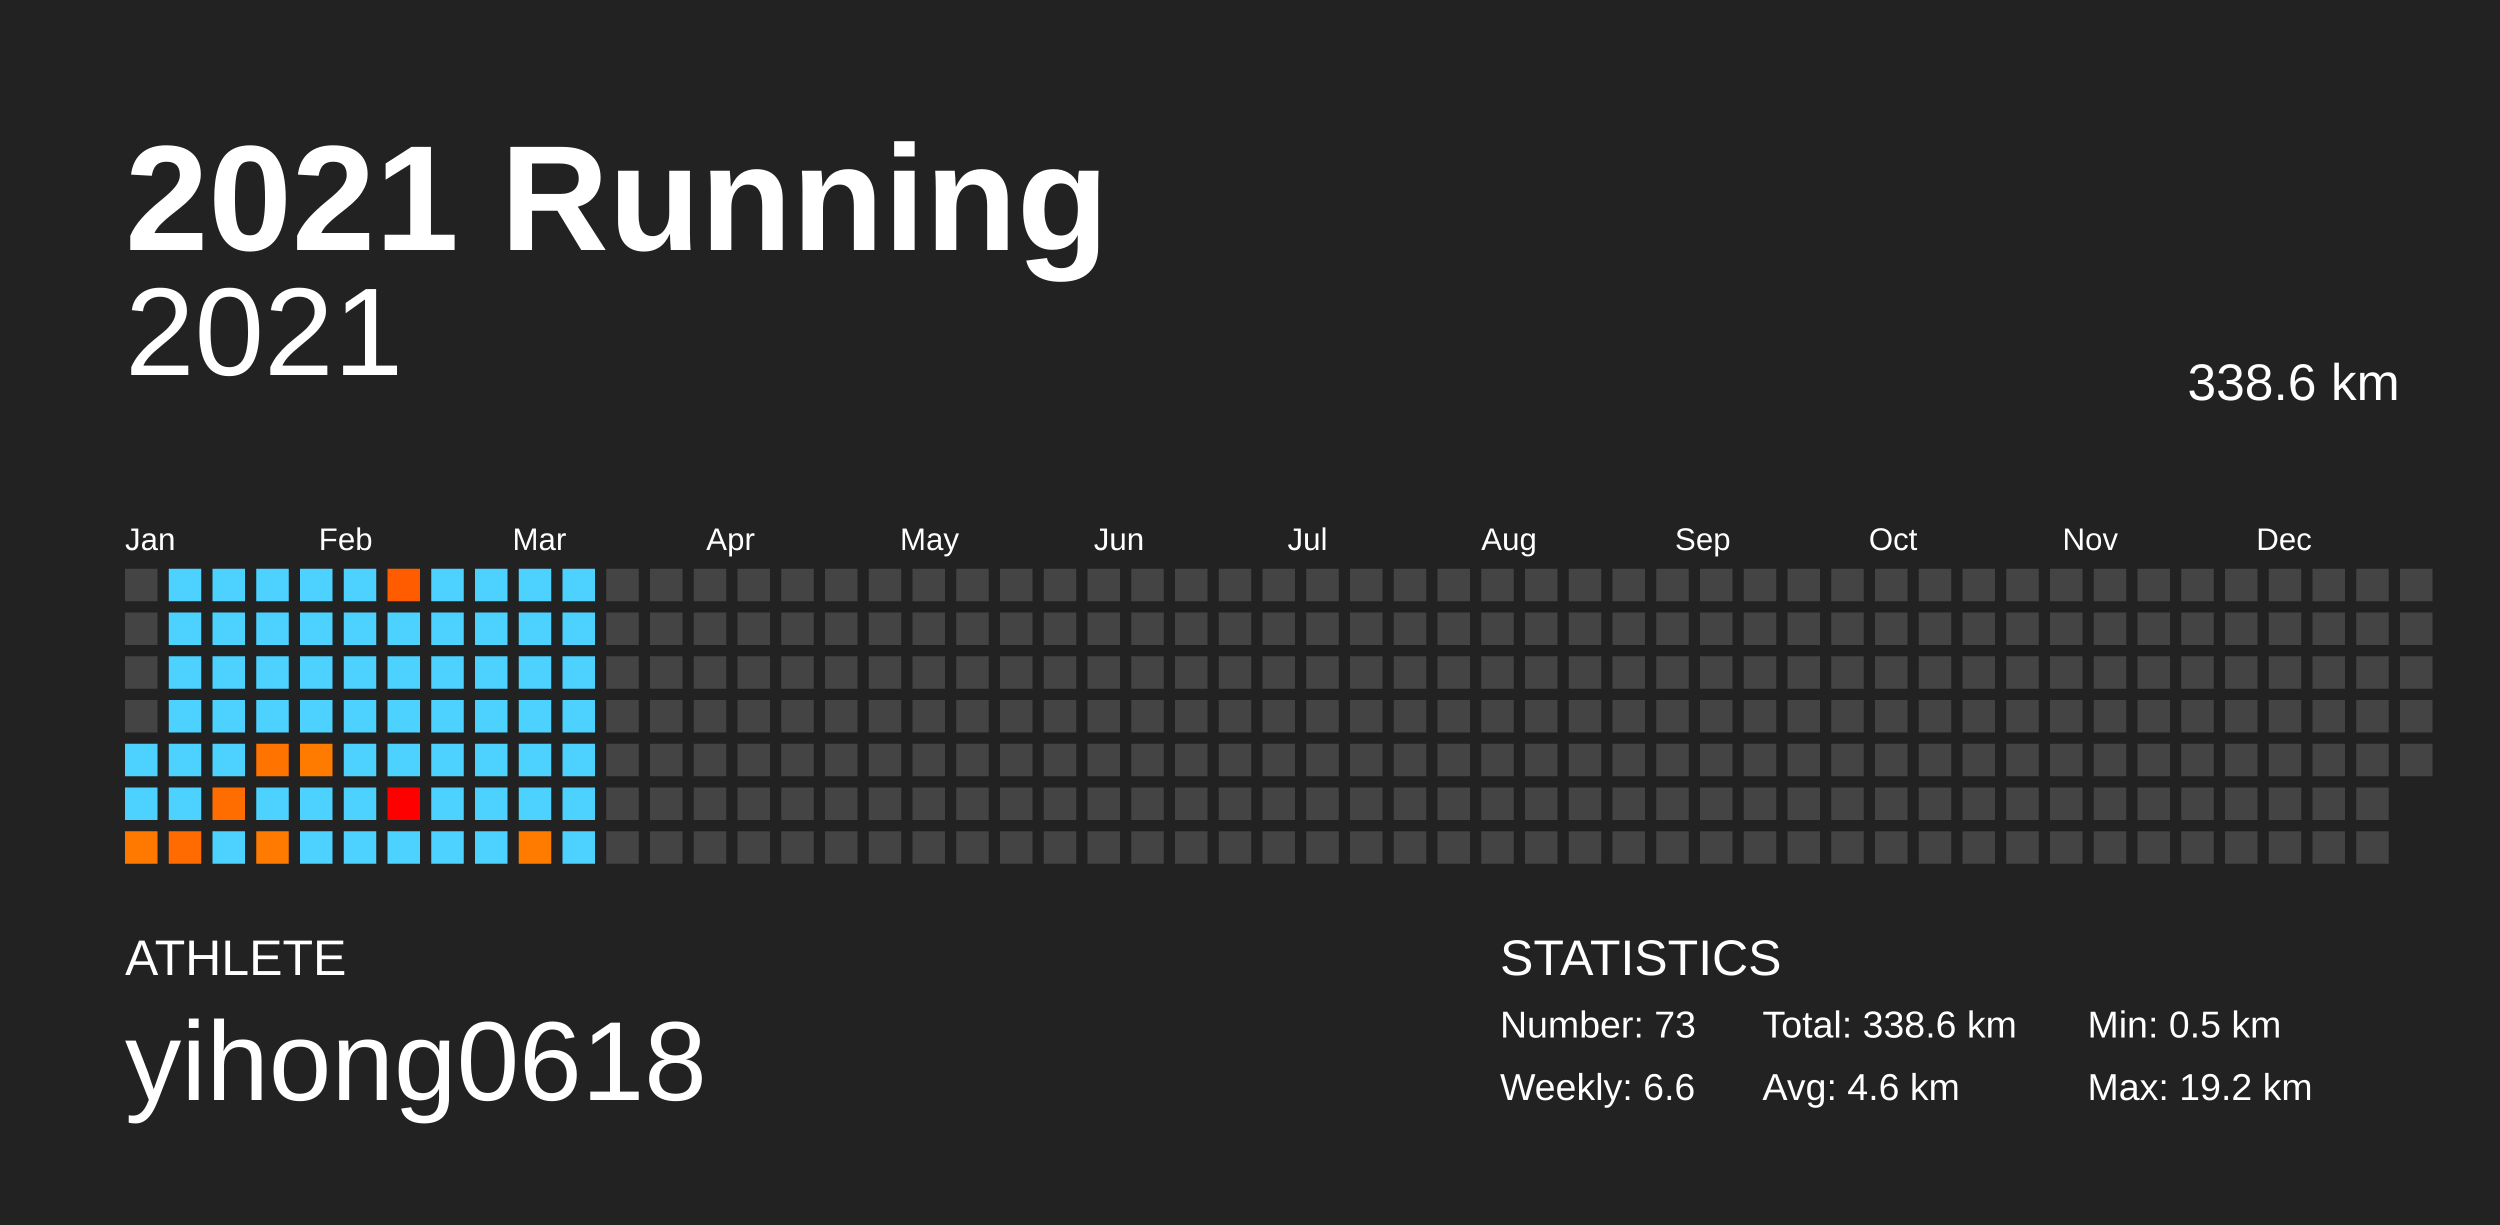
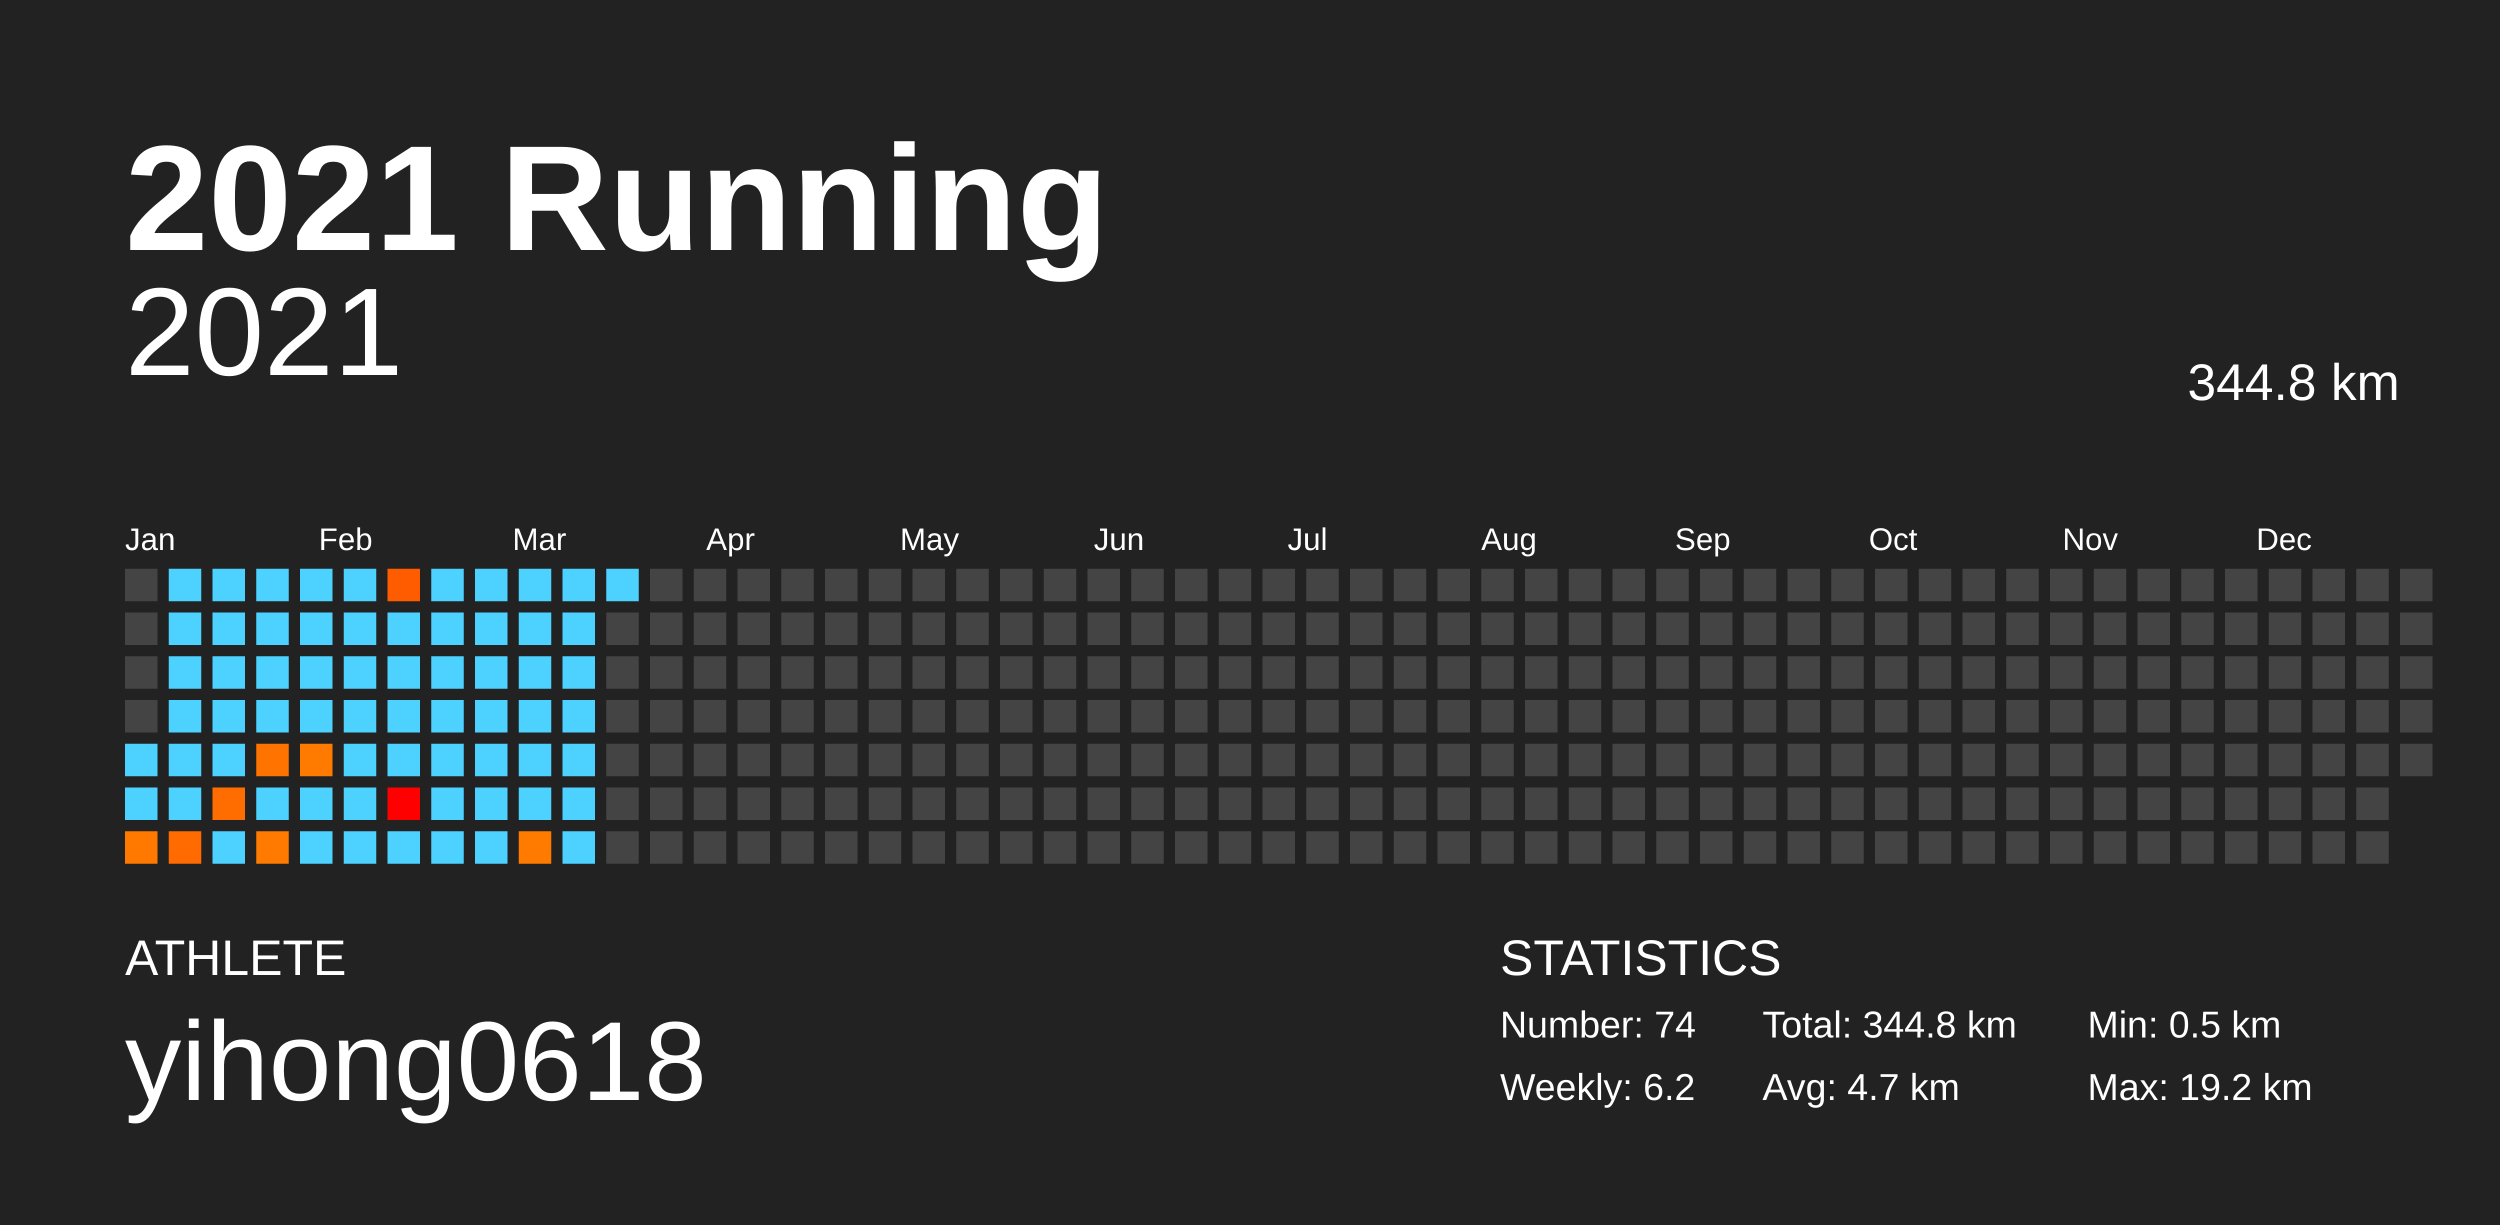
<svg xmlns="http://www.w3.org/2000/svg" baseProfile="full" height="98mm" version="1.1" viewBox="0,0,200,98" width="200mm">
  <defs />
  <rect fill="#222222" height="98" width="200" x="0" y="0" />
  <text fill="#FFFFFF" style="font-size:12px; font-family:Arial; font-weight:bold;" x="10" y="20">2021 Running</text>
  <text fill="#FFFFFF" style="font-size:4px; font-family:Arial" x="10" y="78">ATHLETE</text>
  <text fill="#FFFFFF" style="font-size:9px; font-family:Arial" x="10" y="88">yihong0618</text>
  <text fill="#FFFFFF" style="font-size:4px; font-family:Arial" x="120" y="78">STATISTICS</text>
-   <text fill="#FFFFFF" style="font-size:3px; font-family:Arial" x="120" y="83">Number: 73</text>
-   <text fill="#FFFFFF" style="font-size:3px; font-family:Arial" x="120" y="88">Weekly: 6.6</text>
-   <text fill="#FFFFFF" style="font-size:3px; font-family:Arial" x="141" y="83">Total: 338.6 km</text>
-   <text fill="#FFFFFF" style="font-size:3px; font-family:Arial" x="141" y="88">Avg: 4.6 km</text>
+   <text fill="#FFFFFF" style="font-size:3px; font-family:Arial" x="120" y="83">Number: 74</text>
+   <text fill="#FFFFFF" style="font-size:3px; font-family:Arial" x="120" y="88">Weekly: 6.2</text>
+   <text fill="#FFFFFF" style="font-size:3px; font-family:Arial" x="141" y="83">Total: 344.8 km</text>
+   <text fill="#FFFFFF" style="font-size:3px; font-family:Arial" x="141" y="88">Avg: 4.7 km</text>
  <text fill="#FFFFFF" style="font-size:3px; font-family:Arial" x="167" y="83">Min: 0.5 km</text>
  <text fill="#FFFFFF" style="font-size:3px; font-family:Arial" x="167" y="88">Max: 19.2 km</text>
  <text alignment-baseline="hanging" fill="#FFFFFF" style="font-size:10.0px; font-family:Arial;" x="10" y="30">2021</text>
-   <text alignment-baseline="hanging" fill="#FFFFFF" style="font-size:4.125px; font-family:Arial;" x="175" y="32">338.6 km</text>
+   <text alignment-baseline="hanging" fill="#FFFFFF" style="font-size:4.125px; font-family:Arial;" x="175" y="32">344.8 km</text>
  <text fill="#FFFFFF" style="font-size:2.5px; font-family:Arial" x="10.0" y="44">Jan</text>
  <text fill="#FFFFFF" style="font-size:2.5px; font-family:Arial" x="25.5" y="44">Feb</text>
  <text fill="#FFFFFF" style="font-size:2.5px; font-family:Arial" x="41.0" y="44">Mar</text>
  <text fill="#FFFFFF" style="font-size:2.5px; font-family:Arial" x="56.5" y="44">Apr</text>
  <text fill="#FFFFFF" style="font-size:2.5px; font-family:Arial" x="72.0" y="44">May</text>
  <text fill="#FFFFFF" style="font-size:2.5px; font-family:Arial" x="87.5" y="44">Jun</text>
  <text fill="#FFFFFF" style="font-size:2.5px; font-family:Arial" x="103.0" y="44">Jul</text>
  <text fill="#FFFFFF" style="font-size:2.5px; font-family:Arial" x="118.5" y="44">Aug</text>
  <text fill="#FFFFFF" style="font-size:2.5px; font-family:Arial" x="134.0" y="44">Sep</text>
  <text fill="#FFFFFF" style="font-size:2.5px; font-family:Arial" x="149.5" y="44">Oct</text>
  <text fill="#FFFFFF" style="font-size:2.5px; font-family:Arial" x="165.0" y="44">Nov</text>
  <text fill="#FFFFFF" style="font-size:2.5px; font-family:Arial" x="180.5" y="44">Dec</text>
  <rect fill="#444444" height="2.6" width="2.6" x="10.0" y="45.5" />
  <rect fill="#444444" height="2.6" width="2.6" x="10.0" y="49.0" />
  <rect fill="#444444" height="2.6" width="2.6" x="10.0" y="52.5" />
  <rect fill="#444444" height="2.6" width="2.6" x="10.0" y="56.0" />
  <rect fill="#4dd2ff" height="2.6" width="2.6" x="10.0" y="59.5" />
  <rect fill="#4dd2ff" height="2.6" width="2.6" x="10.0" y="63.0" />
  <rect fill="#ff7900" height="2.6" width="2.6" x="10.0" y="66.5" />
  <rect fill="#4dd2ff" height="2.6" width="2.6" x="13.5" y="45.5" />
  <rect fill="#4dd2ff" height="2.6" width="2.6" x="13.5" y="49.0" />
  <rect fill="#4dd2ff" height="2.6" width="2.6" x="13.5" y="52.5" />
  <rect fill="#4dd2ff" height="2.6" width="2.6" x="13.5" y="56.0" />
  <rect fill="#4dd2ff" height="2.6" width="2.6" x="13.5" y="59.5" />
  <rect fill="#4dd2ff" height="2.6" width="2.6" x="13.5" y="63.0" />
  <rect fill="#ff6b00" height="2.6" width="2.6" x="13.5" y="66.5" />
  <rect fill="#4dd2ff" height="2.6" width="2.6" x="17.0" y="45.5" />
  <rect fill="#4dd2ff" height="2.6" width="2.6" x="17.0" y="49.0" />
  <rect fill="#4dd2ff" height="2.6" width="2.6" x="17.0" y="52.5" />
  <rect fill="#4dd2ff" height="2.6" width="2.6" x="17.0" y="56.0" />
  <rect fill="#4dd2ff" height="2.6" width="2.6" x="17.0" y="59.5" />
  <rect fill="#ff6d00" height="2.6" width="2.6" x="17.0" y="63.0" />
  <rect fill="#4dd2ff" height="2.6" width="2.6" x="17.0" y="66.5" />
  <rect fill="#4dd2ff" height="2.6" width="2.6" x="20.5" y="45.5" />
  <rect fill="#4dd2ff" height="2.6" width="2.6" x="20.5" y="49.0" />
  <rect fill="#4dd2ff" height="2.6" width="2.6" x="20.5" y="52.5" />
  <rect fill="#4dd2ff" height="2.6" width="2.6" x="20.5" y="56.0" />
  <rect fill="#ff7300" height="2.6" width="2.6" x="20.5" y="59.5" />
  <rect fill="#4dd2ff" height="2.6" width="2.6" x="20.5" y="63.0" />
  <rect fill="#ff7a00" height="2.6" width="2.6" x="20.5" y="66.5" />
  <rect fill="#4dd2ff" height="2.6" width="2.6" x="24.0" y="45.5" />
  <rect fill="#4dd2ff" height="2.6" width="2.6" x="24.0" y="49.0" />
  <rect fill="#4dd2ff" height="2.6" width="2.6" x="24.0" y="52.5" />
  <rect fill="#4dd2ff" height="2.6" width="2.6" x="24.0" y="56.0" />
  <rect fill="#ff7b00" height="2.6" width="2.6" x="24.0" y="59.5" />
  <rect fill="#4dd2ff" height="2.6" width="2.6" x="24.0" y="63.0" />
  <rect fill="#4dd2ff" height="2.6" width="2.6" x="24.0" y="66.5" />
  <rect fill="#4dd2ff" height="2.6" width="2.6" x="27.5" y="45.5" />
  <rect fill="#4dd2ff" height="2.6" width="2.6" x="27.5" y="49.0" />
  <rect fill="#4dd2ff" height="2.6" width="2.6" x="27.5" y="52.5" />
  <rect fill="#4dd2ff" height="2.6" width="2.6" x="27.5" y="56.0" />
  <rect fill="#4dd2ff" height="2.6" width="2.6" x="27.5" y="59.5" />
  <rect fill="#4dd2ff" height="2.6" width="2.6" x="27.5" y="63.0" />
  <rect fill="#4dd2ff" height="2.6" width="2.6" x="27.5" y="66.5" />
  <rect fill="#ff5c00" height="2.6" width="2.6" x="31.0" y="45.5" />
  <rect fill="#4dd2ff" height="2.6" width="2.6" x="31.0" y="49.0" />
  <rect fill="#4dd2ff" height="2.6" width="2.6" x="31.0" y="52.5" />
  <rect fill="#4dd2ff" height="2.6" width="2.6" x="31.0" y="56.0" />
  <rect fill="#4dd2ff" height="2.6" width="2.6" x="31.0" y="59.5" />
  <rect fill="#ff0000" height="2.6" width="2.6" x="31.0" y="63.0" />
  <rect fill="#4dd2ff" height="2.6" width="2.6" x="31.0" y="66.5" />
  <rect fill="#4dd2ff" height="2.6" width="2.6" x="34.5" y="45.5" />
  <rect fill="#4dd2ff" height="2.6" width="2.6" x="34.5" y="49.0" />
  <rect fill="#4dd2ff" height="2.6" width="2.6" x="34.5" y="52.5" />
  <rect fill="#4dd2ff" height="2.6" width="2.6" x="34.5" y="56.0" />
  <rect fill="#4dd2ff" height="2.6" width="2.6" x="34.5" y="59.5" />
  <rect fill="#4dd2ff" height="2.6" width="2.6" x="34.5" y="63.0" />
  <rect fill="#4dd2ff" height="2.6" width="2.6" x="34.5" y="66.5" />
  <rect fill="#4dd2ff" height="2.6" width="2.6" x="38.0" y="45.5" />
  <rect fill="#4dd2ff" height="2.6" width="2.6" x="38.0" y="49.0" />
  <rect fill="#4dd2ff" height="2.6" width="2.6" x="38.0" y="52.5" />
  <rect fill="#4dd2ff" height="2.6" width="2.6" x="38.0" y="56.0" />
  <rect fill="#4dd2ff" height="2.6" width="2.6" x="38.0" y="59.5" />
  <rect fill="#4dd2ff" height="2.6" width="2.6" x="38.0" y="63.0" />
  <rect fill="#4dd2ff" height="2.6" width="2.6" x="38.0" y="66.5" />
  <rect fill="#4dd2ff" height="2.6" width="2.6" x="41.5" y="45.5" />
  <rect fill="#4dd2ff" height="2.6" width="2.6" x="41.5" y="49.0" />
  <rect fill="#4dd2ff" height="2.6" width="2.6" x="41.5" y="52.5" />
  <rect fill="#4dd2ff" height="2.6" width="2.6" x="41.5" y="56.0" />
  <rect fill="#4dd2ff" height="2.6" width="2.6" x="41.5" y="59.5" />
  <rect fill="#4dd2ff" height="2.6" width="2.6" x="41.5" y="63.0" />
  <rect fill="#ff7b00" height="2.6" width="2.6" x="41.5" y="66.5" />
  <rect fill="#4dd2ff" height="2.6" width="2.6" x="45.0" y="45.5" />
  <rect fill="#4dd2ff" height="2.6" width="2.6" x="45.0" y="49.0" />
  <rect fill="#4dd2ff" height="2.6" width="2.6" x="45.0" y="52.5" />
  <rect fill="#4dd2ff" height="2.6" width="2.6" x="45.0" y="56.0" />
  <rect fill="#4dd2ff" height="2.6" width="2.6" x="45.0" y="59.5" />
  <rect fill="#4dd2ff" height="2.6" width="2.6" x="45.0" y="63.0" />
  <rect fill="#4dd2ff" height="2.6" width="2.6" x="45.0" y="66.5" />
-   <rect fill="#444444" height="2.6" width="2.6" x="48.5" y="45.5" />
+   <rect fill="#4dd2ff" height="2.6" width="2.6" x="48.5" y="45.5" />
  <rect fill="#444444" height="2.6" width="2.6" x="48.5" y="49.0" />
  <rect fill="#444444" height="2.6" width="2.6" x="48.5" y="52.5" />
  <rect fill="#444444" height="2.6" width="2.6" x="48.5" y="56.0" />
  <rect fill="#444444" height="2.6" width="2.6" x="48.5" y="59.5" />
  <rect fill="#444444" height="2.6" width="2.6" x="48.5" y="63.0" />
  <rect fill="#444444" height="2.6" width="2.6" x="48.5" y="66.5" />
  <rect fill="#444444" height="2.6" width="2.6" x="52.0" y="45.5" />
  <rect fill="#444444" height="2.6" width="2.6" x="52.0" y="49.0" />
  <rect fill="#444444" height="2.6" width="2.6" x="52.0" y="52.5" />
  <rect fill="#444444" height="2.6" width="2.6" x="52.0" y="56.0" />
  <rect fill="#444444" height="2.6" width="2.6" x="52.0" y="59.5" />
  <rect fill="#444444" height="2.6" width="2.6" x="52.0" y="63.0" />
  <rect fill="#444444" height="2.6" width="2.6" x="52.0" y="66.5" />
  <rect fill="#444444" height="2.6" width="2.6" x="55.5" y="45.5" />
  <rect fill="#444444" height="2.6" width="2.6" x="55.5" y="49.0" />
  <rect fill="#444444" height="2.6" width="2.6" x="55.5" y="52.5" />
  <rect fill="#444444" height="2.6" width="2.6" x="55.5" y="56.0" />
  <rect fill="#444444" height="2.6" width="2.6" x="55.5" y="59.5" />
  <rect fill="#444444" height="2.6" width="2.6" x="55.5" y="63.0" />
  <rect fill="#444444" height="2.6" width="2.6" x="55.5" y="66.5" />
  <rect fill="#444444" height="2.6" width="2.6" x="59.0" y="45.5" />
  <rect fill="#444444" height="2.6" width="2.6" x="59.0" y="49.0" />
  <rect fill="#444444" height="2.6" width="2.6" x="59.0" y="52.5" />
  <rect fill="#444444" height="2.6" width="2.6" x="59.0" y="56.0" />
  <rect fill="#444444" height="2.6" width="2.6" x="59.0" y="59.5" />
  <rect fill="#444444" height="2.6" width="2.6" x="59.0" y="63.0" />
  <rect fill="#444444" height="2.6" width="2.6" x="59.0" y="66.5" />
  <rect fill="#444444" height="2.6" width="2.6" x="62.5" y="45.5" />
  <rect fill="#444444" height="2.6" width="2.6" x="62.5" y="49.0" />
  <rect fill="#444444" height="2.6" width="2.6" x="62.5" y="52.5" />
  <rect fill="#444444" height="2.6" width="2.6" x="62.5" y="56.0" />
  <rect fill="#444444" height="2.6" width="2.6" x="62.5" y="59.5" />
  <rect fill="#444444" height="2.6" width="2.6" x="62.5" y="63.0" />
  <rect fill="#444444" height="2.6" width="2.6" x="62.5" y="66.5" />
  <rect fill="#444444" height="2.6" width="2.6" x="66.0" y="45.5" />
  <rect fill="#444444" height="2.6" width="2.6" x="66.0" y="49.0" />
  <rect fill="#444444" height="2.6" width="2.6" x="66.0" y="52.5" />
  <rect fill="#444444" height="2.6" width="2.6" x="66.0" y="56.0" />
  <rect fill="#444444" height="2.6" width="2.6" x="66.0" y="59.5" />
  <rect fill="#444444" height="2.6" width="2.6" x="66.0" y="63.0" />
  <rect fill="#444444" height="2.6" width="2.6" x="66.0" y="66.5" />
  <rect fill="#444444" height="2.6" width="2.6" x="69.5" y="45.5" />
  <rect fill="#444444" height="2.6" width="2.6" x="69.5" y="49.0" />
  <rect fill="#444444" height="2.6" width="2.6" x="69.5" y="52.5" />
  <rect fill="#444444" height="2.6" width="2.6" x="69.5" y="56.0" />
  <rect fill="#444444" height="2.6" width="2.6" x="69.5" y="59.5" />
  <rect fill="#444444" height="2.6" width="2.6" x="69.5" y="63.0" />
  <rect fill="#444444" height="2.6" width="2.6" x="69.5" y="66.5" />
  <rect fill="#444444" height="2.6" width="2.6" x="73.0" y="45.5" />
  <rect fill="#444444" height="2.6" width="2.6" x="73.0" y="49.0" />
  <rect fill="#444444" height="2.6" width="2.6" x="73.0" y="52.5" />
  <rect fill="#444444" height="2.6" width="2.6" x="73.0" y="56.0" />
  <rect fill="#444444" height="2.6" width="2.6" x="73.0" y="59.5" />
  <rect fill="#444444" height="2.6" width="2.6" x="73.0" y="63.0" />
  <rect fill="#444444" height="2.6" width="2.6" x="73.0" y="66.5" />
  <rect fill="#444444" height="2.6" width="2.6" x="76.5" y="45.5" />
  <rect fill="#444444" height="2.6" width="2.6" x="76.5" y="49.0" />
  <rect fill="#444444" height="2.6" width="2.6" x="76.5" y="52.5" />
  <rect fill="#444444" height="2.6" width="2.6" x="76.5" y="56.0" />
  <rect fill="#444444" height="2.6" width="2.6" x="76.5" y="59.5" />
  <rect fill="#444444" height="2.6" width="2.6" x="76.5" y="63.0" />
  <rect fill="#444444" height="2.6" width="2.6" x="76.5" y="66.5" />
  <rect fill="#444444" height="2.6" width="2.6" x="80.0" y="45.5" />
  <rect fill="#444444" height="2.6" width="2.6" x="80.0" y="49.0" />
  <rect fill="#444444" height="2.6" width="2.6" x="80.0" y="52.5" />
  <rect fill="#444444" height="2.6" width="2.6" x="80.0" y="56.0" />
  <rect fill="#444444" height="2.6" width="2.6" x="80.0" y="59.5" />
  <rect fill="#444444" height="2.6" width="2.6" x="80.0" y="63.0" />
  <rect fill="#444444" height="2.6" width="2.6" x="80.0" y="66.5" />
  <rect fill="#444444" height="2.6" width="2.6" x="83.5" y="45.5" />
  <rect fill="#444444" height="2.6" width="2.6" x="83.5" y="49.0" />
  <rect fill="#444444" height="2.6" width="2.6" x="83.5" y="52.5" />
  <rect fill="#444444" height="2.6" width="2.6" x="83.5" y="56.0" />
  <rect fill="#444444" height="2.6" width="2.6" x="83.5" y="59.5" />
  <rect fill="#444444" height="2.6" width="2.6" x="83.5" y="63.0" />
  <rect fill="#444444" height="2.6" width="2.6" x="83.5" y="66.5" />
  <rect fill="#444444" height="2.6" width="2.6" x="87.0" y="45.5" />
  <rect fill="#444444" height="2.6" width="2.6" x="87.0" y="49.0" />
  <rect fill="#444444" height="2.6" width="2.6" x="87.0" y="52.5" />
  <rect fill="#444444" height="2.6" width="2.6" x="87.0" y="56.0" />
  <rect fill="#444444" height="2.6" width="2.6" x="87.0" y="59.5" />
  <rect fill="#444444" height="2.6" width="2.6" x="87.0" y="63.0" />
  <rect fill="#444444" height="2.6" width="2.6" x="87.0" y="66.5" />
  <rect fill="#444444" height="2.6" width="2.6" x="90.5" y="45.5" />
  <rect fill="#444444" height="2.6" width="2.6" x="90.5" y="49.0" />
  <rect fill="#444444" height="2.6" width="2.6" x="90.5" y="52.5" />
  <rect fill="#444444" height="2.6" width="2.6" x="90.5" y="56.0" />
  <rect fill="#444444" height="2.6" width="2.6" x="90.5" y="59.5" />
  <rect fill="#444444" height="2.6" width="2.6" x="90.5" y="63.0" />
  <rect fill="#444444" height="2.6" width="2.6" x="90.5" y="66.5" />
  <rect fill="#444444" height="2.6" width="2.6" x="94.0" y="45.5" />
  <rect fill="#444444" height="2.6" width="2.6" x="94.0" y="49.0" />
  <rect fill="#444444" height="2.6" width="2.6" x="94.0" y="52.5" />
  <rect fill="#444444" height="2.6" width="2.6" x="94.0" y="56.0" />
  <rect fill="#444444" height="2.6" width="2.6" x="94.0" y="59.5" />
  <rect fill="#444444" height="2.6" width="2.6" x="94.0" y="63.0" />
  <rect fill="#444444" height="2.6" width="2.6" x="94.0" y="66.5" />
  <rect fill="#444444" height="2.6" width="2.6" x="97.5" y="45.5" />
  <rect fill="#444444" height="2.6" width="2.6" x="97.5" y="49.0" />
  <rect fill="#444444" height="2.6" width="2.6" x="97.5" y="52.5" />
  <rect fill="#444444" height="2.6" width="2.6" x="97.5" y="56.0" />
  <rect fill="#444444" height="2.6" width="2.6" x="97.5" y="59.5" />
  <rect fill="#444444" height="2.6" width="2.6" x="97.5" y="63.0" />
  <rect fill="#444444" height="2.6" width="2.6" x="97.5" y="66.5" />
  <rect fill="#444444" height="2.6" width="2.6" x="101.0" y="45.5" />
  <rect fill="#444444" height="2.6" width="2.6" x="101.0" y="49.0" />
  <rect fill="#444444" height="2.6" width="2.6" x="101.0" y="52.5" />
  <rect fill="#444444" height="2.6" width="2.6" x="101.0" y="56.0" />
  <rect fill="#444444" height="2.6" width="2.6" x="101.0" y="59.5" />
  <rect fill="#444444" height="2.6" width="2.6" x="101.0" y="63.0" />
  <rect fill="#444444" height="2.6" width="2.6" x="101.0" y="66.5" />
  <rect fill="#444444" height="2.6" width="2.6" x="104.5" y="45.5" />
  <rect fill="#444444" height="2.6" width="2.6" x="104.5" y="49.0" />
  <rect fill="#444444" height="2.6" width="2.6" x="104.5" y="52.5" />
  <rect fill="#444444" height="2.6" width="2.6" x="104.5" y="56.0" />
  <rect fill="#444444" height="2.6" width="2.6" x="104.5" y="59.5" />
  <rect fill="#444444" height="2.6" width="2.6" x="104.5" y="63.0" />
  <rect fill="#444444" height="2.6" width="2.6" x="104.5" y="66.5" />
  <rect fill="#444444" height="2.6" width="2.6" x="108.0" y="45.5" />
  <rect fill="#444444" height="2.6" width="2.6" x="108.0" y="49.0" />
  <rect fill="#444444" height="2.6" width="2.6" x="108.0" y="52.5" />
  <rect fill="#444444" height="2.6" width="2.6" x="108.0" y="56.0" />
  <rect fill="#444444" height="2.6" width="2.6" x="108.0" y="59.5" />
  <rect fill="#444444" height="2.6" width="2.6" x="108.0" y="63.0" />
  <rect fill="#444444" height="2.6" width="2.6" x="108.0" y="66.5" />
  <rect fill="#444444" height="2.6" width="2.6" x="111.5" y="45.5" />
  <rect fill="#444444" height="2.6" width="2.6" x="111.5" y="49.0" />
  <rect fill="#444444" height="2.6" width="2.6" x="111.5" y="52.5" />
  <rect fill="#444444" height="2.6" width="2.6" x="111.5" y="56.0" />
  <rect fill="#444444" height="2.6" width="2.6" x="111.5" y="59.5" />
  <rect fill="#444444" height="2.6" width="2.6" x="111.5" y="63.0" />
  <rect fill="#444444" height="2.6" width="2.6" x="111.5" y="66.5" />
  <rect fill="#444444" height="2.6" width="2.6" x="115.0" y="45.5" />
  <rect fill="#444444" height="2.6" width="2.6" x="115.0" y="49.0" />
  <rect fill="#444444" height="2.6" width="2.6" x="115.0" y="52.5" />
  <rect fill="#444444" height="2.6" width="2.6" x="115.0" y="56.0" />
  <rect fill="#444444" height="2.6" width="2.6" x="115.0" y="59.5" />
  <rect fill="#444444" height="2.6" width="2.6" x="115.0" y="63.0" />
  <rect fill="#444444" height="2.6" width="2.6" x="115.0" y="66.5" />
  <rect fill="#444444" height="2.6" width="2.6" x="118.5" y="45.5" />
  <rect fill="#444444" height="2.6" width="2.6" x="118.5" y="49.0" />
  <rect fill="#444444" height="2.6" width="2.6" x="118.5" y="52.5" />
  <rect fill="#444444" height="2.6" width="2.6" x="118.5" y="56.0" />
  <rect fill="#444444" height="2.6" width="2.6" x="118.5" y="59.5" />
  <rect fill="#444444" height="2.6" width="2.6" x="118.5" y="63.0" />
  <rect fill="#444444" height="2.6" width="2.6" x="118.5" y="66.5" />
  <rect fill="#444444" height="2.6" width="2.6" x="122.0" y="45.5" />
  <rect fill="#444444" height="2.6" width="2.6" x="122.0" y="49.0" />
  <rect fill="#444444" height="2.6" width="2.6" x="122.0" y="52.5" />
  <rect fill="#444444" height="2.6" width="2.6" x="122.0" y="56.0" />
  <rect fill="#444444" height="2.6" width="2.6" x="122.0" y="59.5" />
  <rect fill="#444444" height="2.6" width="2.6" x="122.0" y="63.0" />
  <rect fill="#444444" height="2.6" width="2.6" x="122.0" y="66.5" />
  <rect fill="#444444" height="2.6" width="2.6" x="125.5" y="45.5" />
  <rect fill="#444444" height="2.6" width="2.6" x="125.5" y="49.0" />
  <rect fill="#444444" height="2.6" width="2.6" x="125.5" y="52.5" />
  <rect fill="#444444" height="2.6" width="2.6" x="125.5" y="56.0" />
  <rect fill="#444444" height="2.6" width="2.6" x="125.5" y="59.5" />
  <rect fill="#444444" height="2.6" width="2.6" x="125.5" y="63.0" />
  <rect fill="#444444" height="2.6" width="2.6" x="125.5" y="66.5" />
  <rect fill="#444444" height="2.6" width="2.6" x="129.0" y="45.5" />
  <rect fill="#444444" height="2.6" width="2.6" x="129.0" y="49.0" />
  <rect fill="#444444" height="2.6" width="2.6" x="129.0" y="52.5" />
  <rect fill="#444444" height="2.6" width="2.6" x="129.0" y="56.0" />
  <rect fill="#444444" height="2.6" width="2.6" x="129.0" y="59.5" />
  <rect fill="#444444" height="2.6" width="2.6" x="129.0" y="63.0" />
  <rect fill="#444444" height="2.6" width="2.6" x="129.0" y="66.5" />
  <rect fill="#444444" height="2.6" width="2.6" x="132.5" y="45.5" />
  <rect fill="#444444" height="2.6" width="2.6" x="132.5" y="49.0" />
  <rect fill="#444444" height="2.6" width="2.6" x="132.5" y="52.5" />
  <rect fill="#444444" height="2.6" width="2.6" x="132.5" y="56.0" />
  <rect fill="#444444" height="2.6" width="2.6" x="132.5" y="59.5" />
  <rect fill="#444444" height="2.6" width="2.6" x="132.5" y="63.0" />
  <rect fill="#444444" height="2.6" width="2.6" x="132.5" y="66.5" />
  <rect fill="#444444" height="2.6" width="2.6" x="136.0" y="45.5" />
  <rect fill="#444444" height="2.6" width="2.6" x="136.0" y="49.0" />
  <rect fill="#444444" height="2.6" width="2.6" x="136.0" y="52.5" />
  <rect fill="#444444" height="2.6" width="2.6" x="136.0" y="56.0" />
  <rect fill="#444444" height="2.6" width="2.6" x="136.0" y="59.5" />
  <rect fill="#444444" height="2.6" width="2.6" x="136.0" y="63.0" />
  <rect fill="#444444" height="2.6" width="2.6" x="136.0" y="66.5" />
  <rect fill="#444444" height="2.6" width="2.6" x="139.5" y="45.5" />
  <rect fill="#444444" height="2.6" width="2.6" x="139.5" y="49.0" />
  <rect fill="#444444" height="2.6" width="2.6" x="139.5" y="52.5" />
  <rect fill="#444444" height="2.6" width="2.6" x="139.5" y="56.0" />
  <rect fill="#444444" height="2.6" width="2.6" x="139.5" y="59.5" />
  <rect fill="#444444" height="2.6" width="2.6" x="139.5" y="63.0" />
  <rect fill="#444444" height="2.6" width="2.6" x="139.5" y="66.5" />
  <rect fill="#444444" height="2.6" width="2.6" x="143.0" y="45.5" />
  <rect fill="#444444" height="2.6" width="2.6" x="143.0" y="49.0" />
  <rect fill="#444444" height="2.6" width="2.6" x="143.0" y="52.5" />
  <rect fill="#444444" height="2.6" width="2.6" x="143.0" y="56.0" />
  <rect fill="#444444" height="2.6" width="2.6" x="143.0" y="59.5" />
  <rect fill="#444444" height="2.6" width="2.6" x="143.0" y="63.0" />
  <rect fill="#444444" height="2.6" width="2.6" x="143.0" y="66.5" />
  <rect fill="#444444" height="2.6" width="2.6" x="146.5" y="45.5" />
  <rect fill="#444444" height="2.6" width="2.6" x="146.5" y="49.0" />
  <rect fill="#444444" height="2.6" width="2.6" x="146.5" y="52.5" />
  <rect fill="#444444" height="2.6" width="2.6" x="146.5" y="56.0" />
  <rect fill="#444444" height="2.6" width="2.6" x="146.5" y="59.5" />
  <rect fill="#444444" height="2.6" width="2.6" x="146.5" y="63.0" />
  <rect fill="#444444" height="2.6" width="2.6" x="146.5" y="66.5" />
  <rect fill="#444444" height="2.6" width="2.6" x="150.0" y="45.5" />
  <rect fill="#444444" height="2.6" width="2.6" x="150.0" y="49.0" />
  <rect fill="#444444" height="2.6" width="2.6" x="150.0" y="52.5" />
  <rect fill="#444444" height="2.6" width="2.6" x="150.0" y="56.0" />
  <rect fill="#444444" height="2.6" width="2.6" x="150.0" y="59.5" />
  <rect fill="#444444" height="2.6" width="2.6" x="150.0" y="63.0" />
  <rect fill="#444444" height="2.6" width="2.6" x="150.0" y="66.5" />
  <rect fill="#444444" height="2.6" width="2.6" x="153.5" y="45.5" />
  <rect fill="#444444" height="2.6" width="2.6" x="153.5" y="49.0" />
  <rect fill="#444444" height="2.6" width="2.6" x="153.5" y="52.5" />
  <rect fill="#444444" height="2.6" width="2.6" x="153.5" y="56.0" />
  <rect fill="#444444" height="2.6" width="2.6" x="153.5" y="59.5" />
  <rect fill="#444444" height="2.6" width="2.6" x="153.5" y="63.0" />
  <rect fill="#444444" height="2.6" width="2.6" x="153.5" y="66.5" />
  <rect fill="#444444" height="2.6" width="2.6" x="157.0" y="45.5" />
  <rect fill="#444444" height="2.6" width="2.6" x="157.0" y="49.0" />
  <rect fill="#444444" height="2.6" width="2.6" x="157.0" y="52.5" />
  <rect fill="#444444" height="2.6" width="2.6" x="157.0" y="56.0" />
  <rect fill="#444444" height="2.6" width="2.6" x="157.0" y="59.5" />
  <rect fill="#444444" height="2.6" width="2.6" x="157.0" y="63.0" />
  <rect fill="#444444" height="2.6" width="2.6" x="157.0" y="66.5" />
  <rect fill="#444444" height="2.6" width="2.6" x="160.5" y="45.5" />
  <rect fill="#444444" height="2.6" width="2.6" x="160.5" y="49.0" />
  <rect fill="#444444" height="2.6" width="2.6" x="160.5" y="52.5" />
  <rect fill="#444444" height="2.6" width="2.6" x="160.5" y="56.0" />
  <rect fill="#444444" height="2.6" width="2.6" x="160.5" y="59.5" />
  <rect fill="#444444" height="2.6" width="2.6" x="160.5" y="63.0" />
  <rect fill="#444444" height="2.6" width="2.6" x="160.5" y="66.5" />
  <rect fill="#444444" height="2.6" width="2.6" x="164.0" y="45.5" />
  <rect fill="#444444" height="2.6" width="2.6" x="164.0" y="49.0" />
  <rect fill="#444444" height="2.6" width="2.6" x="164.0" y="52.5" />
  <rect fill="#444444" height="2.6" width="2.6" x="164.0" y="56.0" />
  <rect fill="#444444" height="2.6" width="2.6" x="164.0" y="59.5" />
  <rect fill="#444444" height="2.6" width="2.6" x="164.0" y="63.0" />
  <rect fill="#444444" height="2.6" width="2.6" x="164.0" y="66.5" />
  <rect fill="#444444" height="2.6" width="2.6" x="167.5" y="45.5" />
  <rect fill="#444444" height="2.6" width="2.6" x="167.5" y="49.0" />
  <rect fill="#444444" height="2.6" width="2.6" x="167.5" y="52.5" />
  <rect fill="#444444" height="2.6" width="2.6" x="167.5" y="56.0" />
  <rect fill="#444444" height="2.6" width="2.6" x="167.5" y="59.5" />
  <rect fill="#444444" height="2.6" width="2.6" x="167.5" y="63.0" />
  <rect fill="#444444" height="2.6" width="2.6" x="167.5" y="66.5" />
  <rect fill="#444444" height="2.6" width="2.6" x="171.0" y="45.5" />
  <rect fill="#444444" height="2.6" width="2.6" x="171.0" y="49.0" />
  <rect fill="#444444" height="2.6" width="2.6" x="171.0" y="52.5" />
  <rect fill="#444444" height="2.6" width="2.6" x="171.0" y="56.0" />
  <rect fill="#444444" height="2.6" width="2.6" x="171.0" y="59.5" />
  <rect fill="#444444" height="2.6" width="2.6" x="171.0" y="63.0" />
  <rect fill="#444444" height="2.6" width="2.6" x="171.0" y="66.5" />
  <rect fill="#444444" height="2.6" width="2.6" x="174.5" y="45.5" />
  <rect fill="#444444" height="2.6" width="2.6" x="174.5" y="49.0" />
  <rect fill="#444444" height="2.6" width="2.6" x="174.5" y="52.5" />
  <rect fill="#444444" height="2.6" width="2.6" x="174.5" y="56.0" />
  <rect fill="#444444" height="2.6" width="2.6" x="174.5" y="59.5" />
  <rect fill="#444444" height="2.6" width="2.6" x="174.5" y="63.0" />
  <rect fill="#444444" height="2.6" width="2.6" x="174.5" y="66.5" />
  <rect fill="#444444" height="2.6" width="2.6" x="178.0" y="45.5" />
  <rect fill="#444444" height="2.6" width="2.6" x="178.0" y="49.0" />
  <rect fill="#444444" height="2.6" width="2.6" x="178.0" y="52.5" />
  <rect fill="#444444" height="2.6" width="2.6" x="178.0" y="56.0" />
  <rect fill="#444444" height="2.6" width="2.6" x="178.0" y="59.5" />
  <rect fill="#444444" height="2.6" width="2.6" x="178.0" y="63.0" />
  <rect fill="#444444" height="2.6" width="2.6" x="178.0" y="66.5" />
  <rect fill="#444444" height="2.6" width="2.6" x="181.5" y="45.5" />
  <rect fill="#444444" height="2.6" width="2.6" x="181.5" y="49.0" />
  <rect fill="#444444" height="2.6" width="2.6" x="181.5" y="52.5" />
  <rect fill="#444444" height="2.6" width="2.6" x="181.5" y="56.0" />
  <rect fill="#444444" height="2.6" width="2.6" x="181.5" y="59.5" />
  <rect fill="#444444" height="2.6" width="2.6" x="181.5" y="63.0" />
  <rect fill="#444444" height="2.6" width="2.6" x="181.5" y="66.5" />
  <rect fill="#444444" height="2.6" width="2.6" x="185.0" y="45.5" />
  <rect fill="#444444" height="2.6" width="2.6" x="185.0" y="49.0" />
  <rect fill="#444444" height="2.6" width="2.6" x="185.0" y="52.5" />
  <rect fill="#444444" height="2.6" width="2.6" x="185.0" y="56.0" />
  <rect fill="#444444" height="2.6" width="2.6" x="185.0" y="59.5" />
  <rect fill="#444444" height="2.6" width="2.6" x="185.0" y="63.0" />
  <rect fill="#444444" height="2.6" width="2.6" x="185.0" y="66.5" />
  <rect fill="#444444" height="2.6" width="2.6" x="188.5" y="45.5" />
  <rect fill="#444444" height="2.6" width="2.6" x="188.5" y="49.0" />
  <rect fill="#444444" height="2.6" width="2.6" x="188.5" y="52.5" />
  <rect fill="#444444" height="2.6" width="2.6" x="188.5" y="56.0" />
  <rect fill="#444444" height="2.6" width="2.6" x="188.5" y="59.5" />
  <rect fill="#444444" height="2.6" width="2.6" x="188.5" y="63.0" />
  <rect fill="#444444" height="2.6" width="2.6" x="188.5" y="66.5" />
  <rect fill="#444444" height="2.6" width="2.6" x="192.0" y="45.5" />
  <rect fill="#444444" height="2.6" width="2.6" x="192.0" y="49.0" />
  <rect fill="#444444" height="2.6" width="2.6" x="192.0" y="52.5" />
  <rect fill="#444444" height="2.6" width="2.6" x="192.0" y="56.0" />
  <rect fill="#444444" height="2.6" width="2.6" x="192.0" y="59.5" />
</svg>
